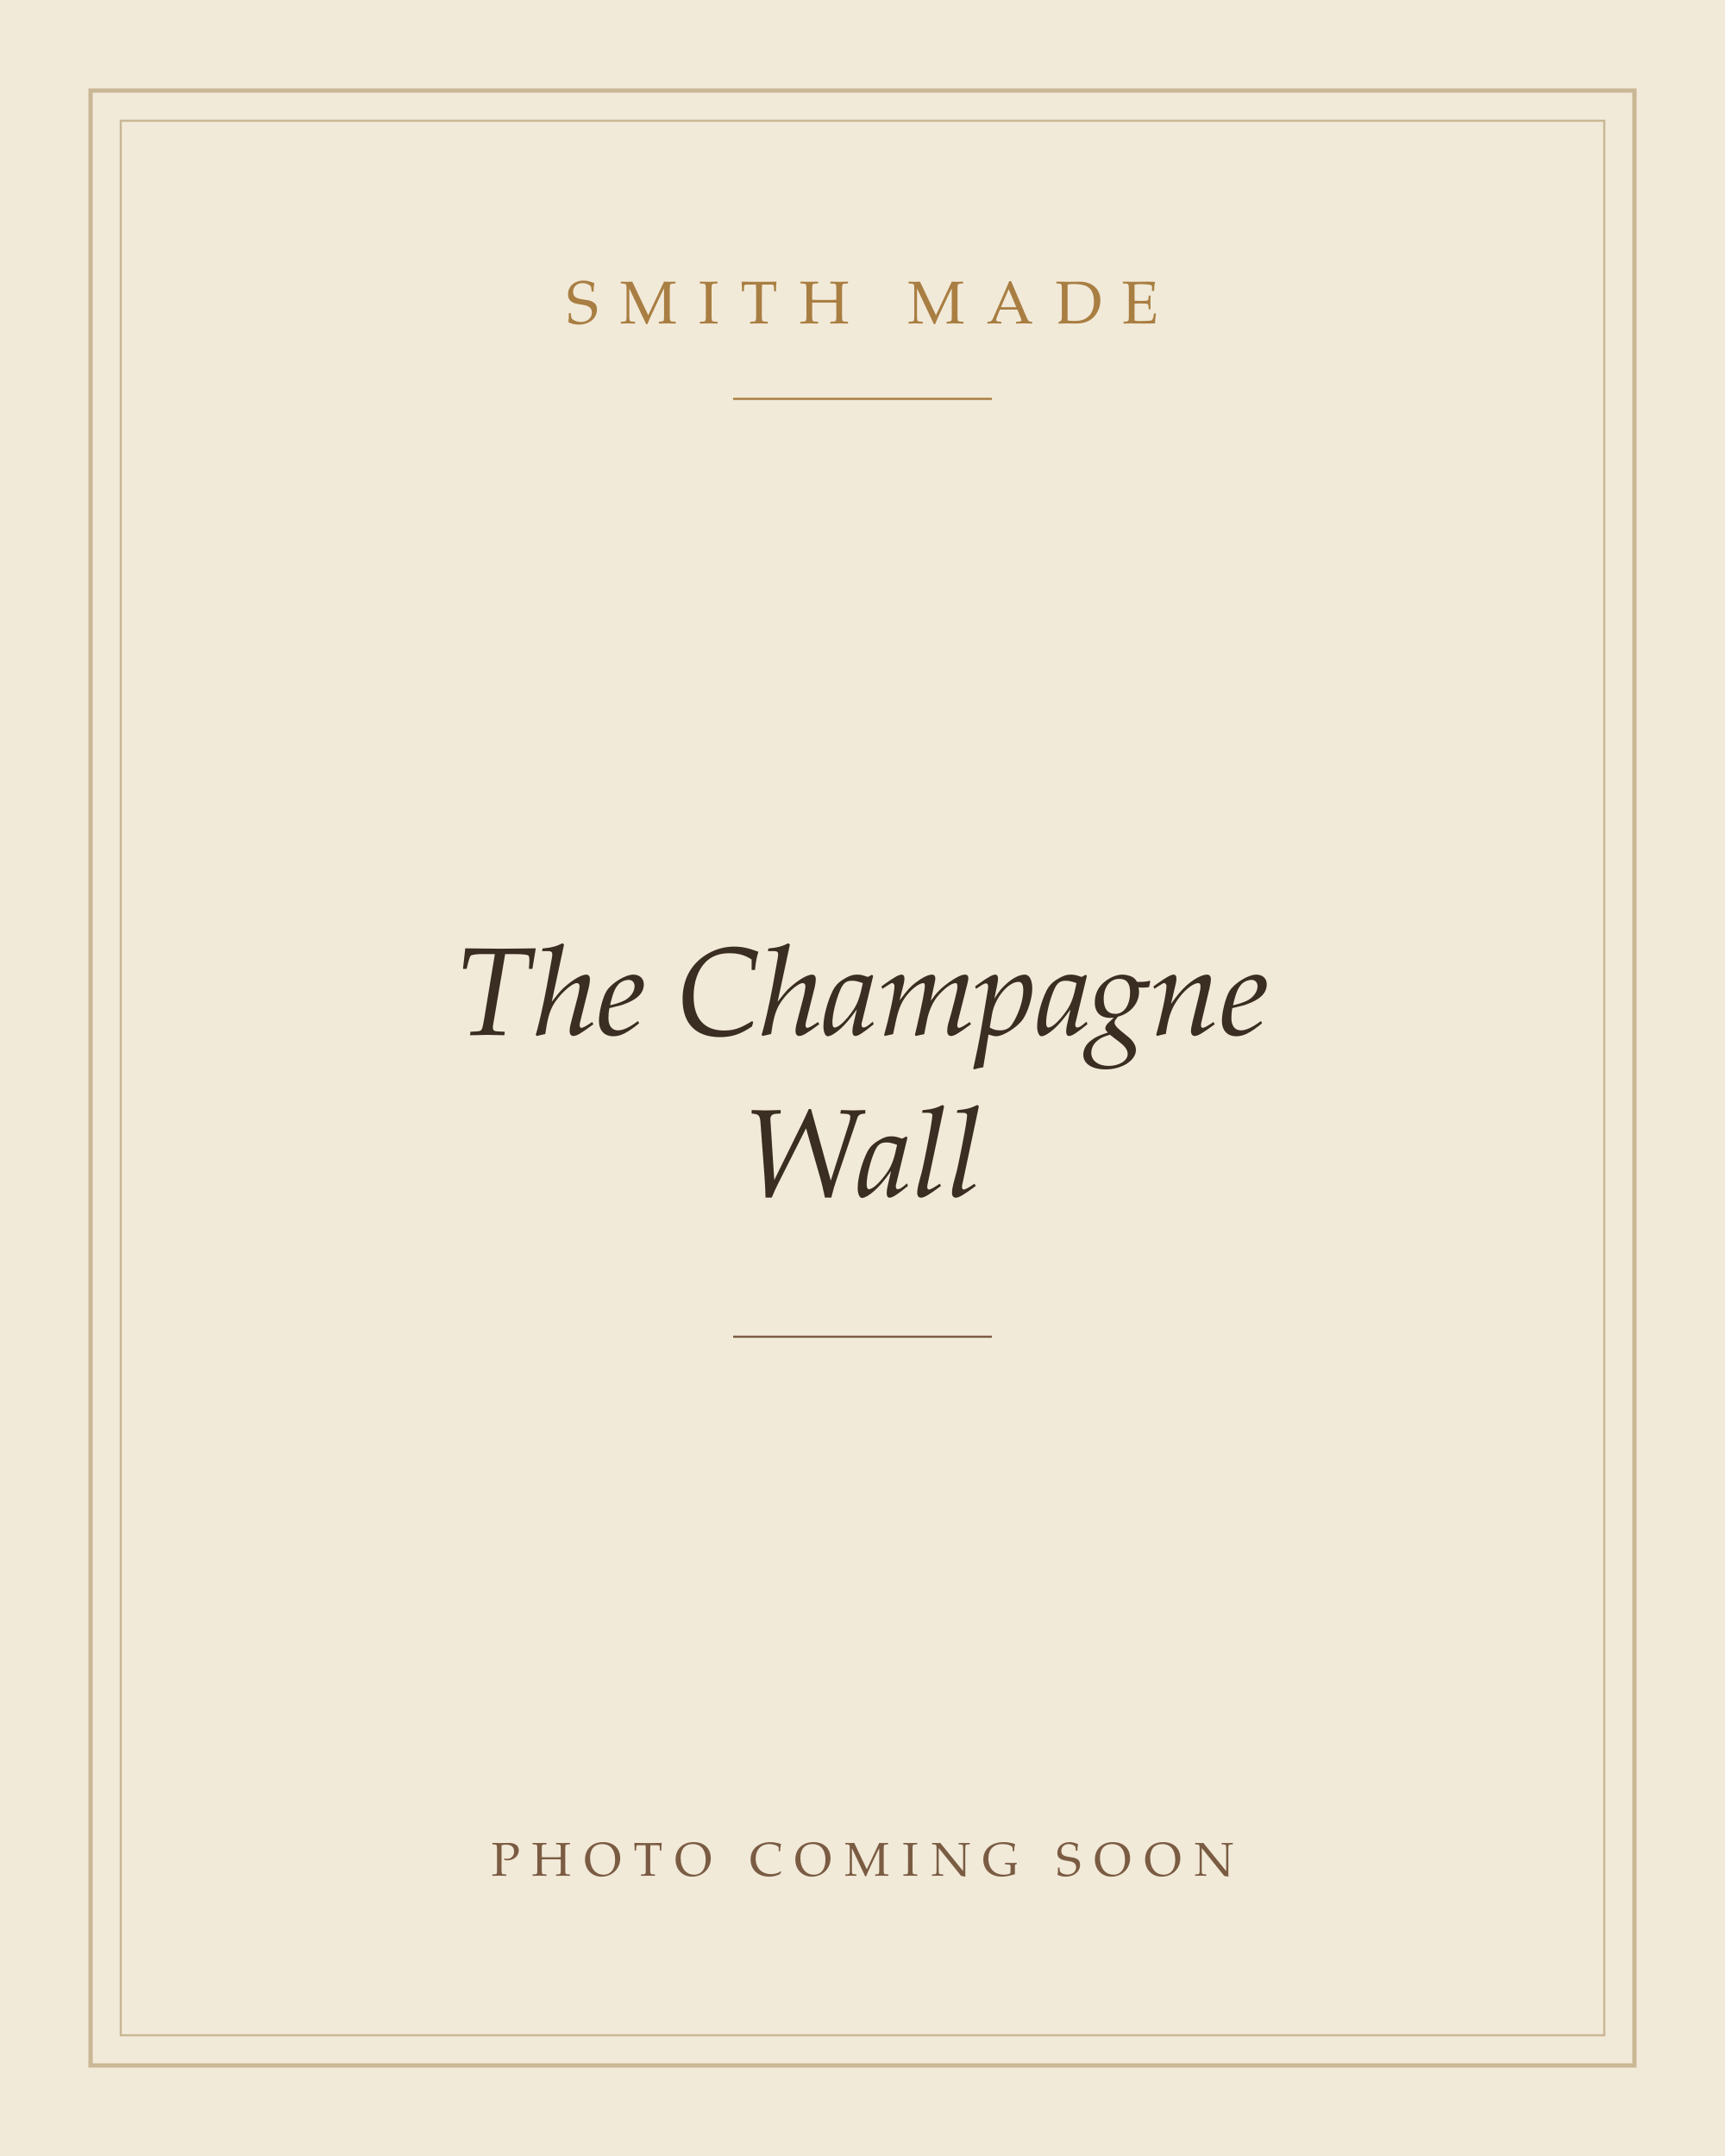
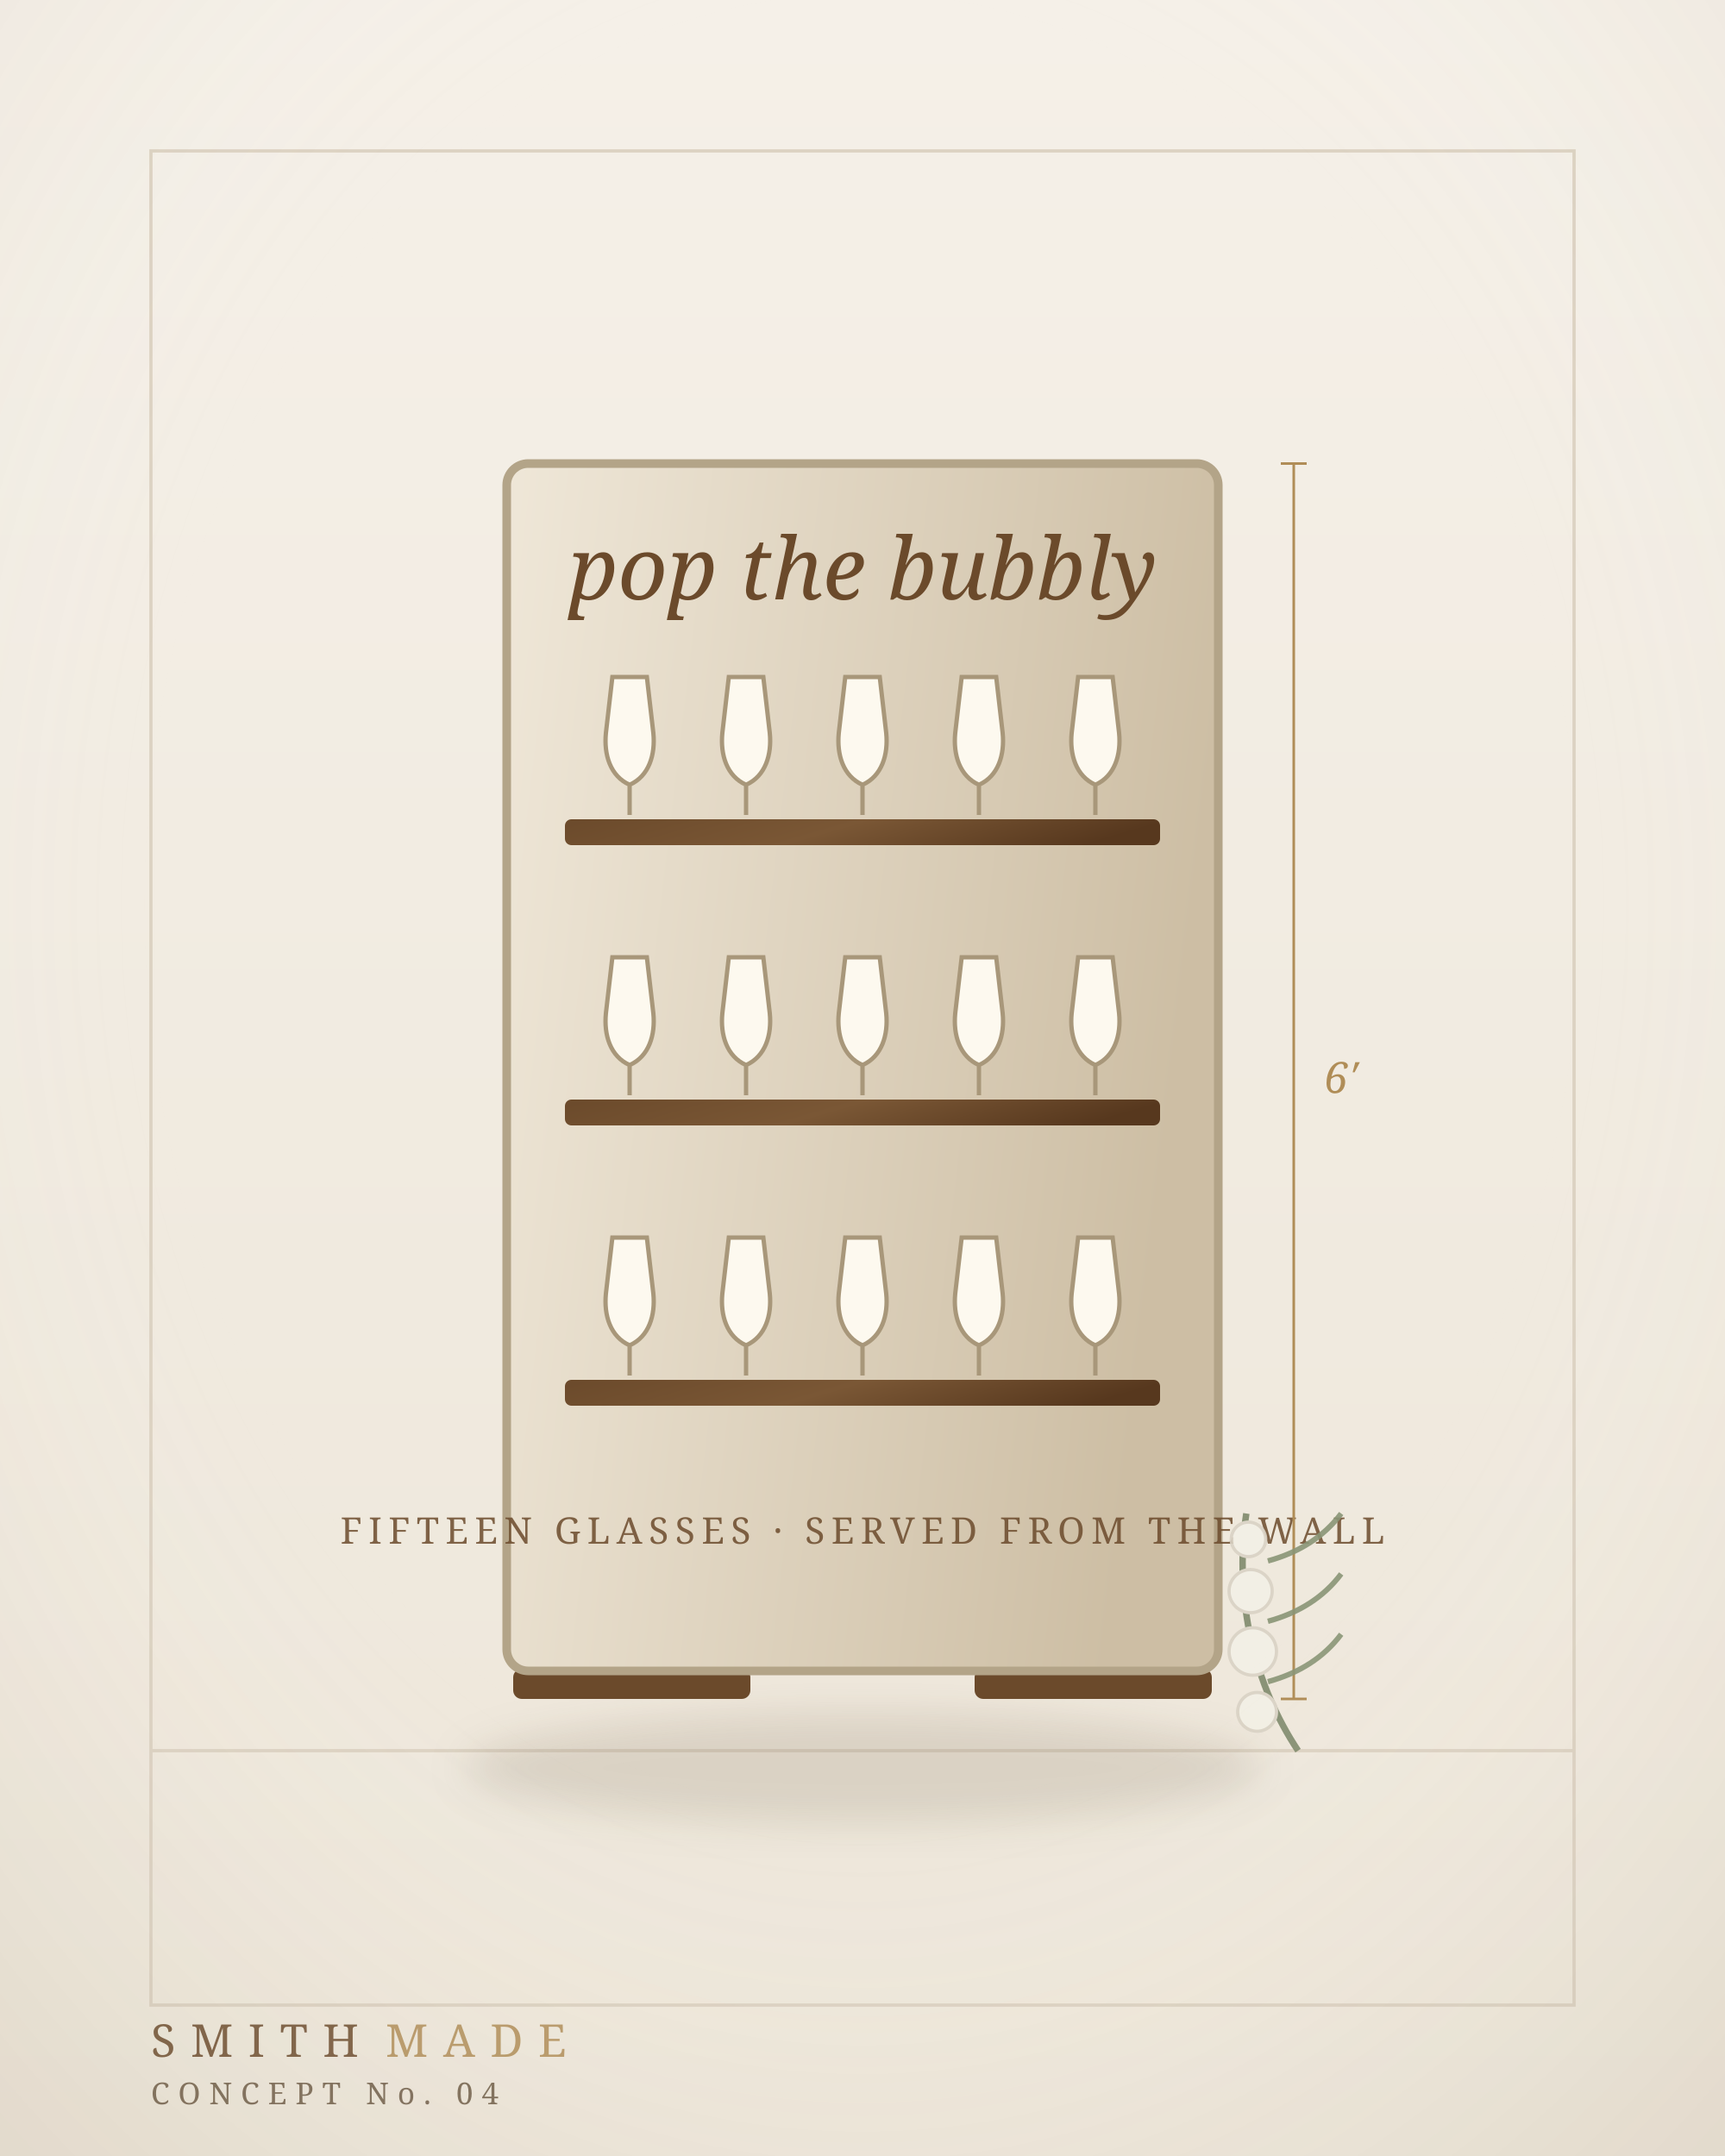
- <svg xmlns="http://www.w3.org/2000/svg" viewBox="0 0 800 1000" role="img" aria-label="The Champagne Wall — photo coming soon">
-   <rect width="800" height="1000" fill="#f2ead9" />
-   <rect x="42" y="42" width="716" height="916" fill="none" stroke="#c9b795" stroke-width="2" />
-   <rect x="56" y="56" width="688" height="888" fill="none" stroke="#c9b795" stroke-width="1" />
-   <text x="400" y="150" text-anchor="middle" font-family="Iowan Old Style, Palatino Linotype, Palatino, Georgia, serif" font-size="28" letter-spacing="10" fill="#a97e42">SMITH MADE</text>
-   <line x1="340" y1="185" x2="460" y2="185" stroke="#a97e42" stroke-width="1" />
-   <text x="400" y="480" text-anchor="middle" font-family="Iowan Old Style, Palatino Linotype, Palatino, Georgia, serif" font-style="italic" font-size="58" fill="#3a2d21">The Champagne</text>
-   <text x="400" y="555" text-anchor="middle" font-family="Iowan Old Style, Palatino Linotype, Palatino, Georgia, serif" font-style="italic" font-size="58" fill="#3a2d21">Wall</text>
-   <line x1="340" y1="620" x2="460" y2="620" stroke="#7a5c43" stroke-width="1" />
-   <text x="400" y="870" text-anchor="middle" font-family="Iowan Old Style, Palatino Linotype, Palatino, Georgia, serif" font-size="22" letter-spacing="6" fill="#7a5c43">PHOTO COMING SOON</text>
+ <svg xmlns="http://www.w3.org/2000/svg" viewBox="0 0 800 1000" role="img">
+   <defs>
+     <linearGradient id="bg" x1="0" y1="0" x2="0" y2="1">
+       <stop offset="0" stop-color="#F5F0E8" />
+       <stop offset="1" stop-color="#EDE6D9" />
+     </linearGradient>
+     <radialGradient id="vig" cx="0.5" cy="0.42" r="0.75">
+       <stop offset="0.55" stop-color="#ffffff" stop-opacity="0" />
+       <stop offset="1" stop-color="#8a7a63" stop-opacity="0.10" />
+     </radialGradient>
+     <linearGradient id="lime" x1="0" y1="0" x2="1" y2="0.2">
+       <stop offset="0" stop-color="#EFE7D8" />
+       <stop offset="1" stop-color="#CDBEA4" />
+     </linearGradient>
+     <linearGradient id="walnut" x1="0" y1="0" x2="1" y2="0.15">
+       <stop offset="0" stop-color="#6B4A2B" />
+       <stop offset="0.5" stop-color="#7a5735" />
+       <stop offset="1" stop-color="#57381E" />
+     </linearGradient>
+     <filter id="soft" x="-30%" y="-30%" width="160%" height="160%">
+       <feGaussianBlur stdDeviation="9" />
+     </filter>
+   </defs>
+   <rect width="800" height="1000" fill="url(#bg)" />
+   <rect x="70" y="70" width="660" height="860" fill="none" stroke="#DCD2C2" stroke-width="1.5" />
+   <line x1="70" y1="812" x2="730" y2="812" stroke="#DCD2C2" stroke-width="1.5" />
+   <ellipse cx="400" cy="820" rx="185" ry="26" fill="#6d5b45" opacity="0.16" filter="url(#soft)" />
+   <rect x="238" y="774" width="110" height="14" rx="4" fill="#6B4A2B" />
+   <rect x="452" y="774" width="110" height="14" rx="4" fill="#6B4A2B" />
+   <rect x="235" y="215" width="330" height="560" rx="10" fill="url(#lime)" stroke="#b3a488" stroke-width="4" />
+   <text x="400" y="278" text-anchor="middle" fill="#6B4A2B" font-family="Georgia,serif" font-style="italic" font-size="40">pop the bubbly</text>
+   <g fill="url(#walnut)">
+     <rect x="262" y="380" width="276" height="12" rx="3" />
+     <rect x="262" y="510" width="276" height="12" rx="3" />
+     <rect x="262" y="640" width="276" height="12" rx="3" />
+   </g>
+   <g stroke="#a8977a" stroke-width="2" fill="#fdf9ef">
+     <g transform="translate(292,380)">
+       <path d="M0,0 v-14 m0,0 c-9,-4 -12,-14 -11,-24 l3,-26 h16 l3,26 c1,10 -2,20 -11,24 z" transform="translate(0,-2)" />
+     </g>
+     <g transform="translate(346,380)">
+       <path d="M0,0 v-14 m0,0 c-9,-4 -12,-14 -11,-24 l3,-26 h16 l3,26 c1,10 -2,20 -11,24 z" transform="translate(0,-2)" />
+     </g>
+     <g transform="translate(400,380)">
+       <path d="M0,0 v-14 m0,0 c-9,-4 -12,-14 -11,-24 l3,-26 h16 l3,26 c1,10 -2,20 -11,24 z" transform="translate(0,-2)" />
+     </g>
+     <g transform="translate(454,380)">
+       <path d="M0,0 v-14 m0,0 c-9,-4 -12,-14 -11,-24 l3,-26 h16 l3,26 c1,10 -2,20 -11,24 z" transform="translate(0,-2)" />
+     </g>
+     <g transform="translate(508,380)">
+       <path d="M0,0 v-14 m0,0 c-9,-4 -12,-14 -11,-24 l3,-26 h16 l3,26 c1,10 -2,20 -11,24 z" transform="translate(0,-2)" />
+     </g>
+     <g transform="translate(292,510)">
+       <path d="M0,0 v-14 m0,0 c-9,-4 -12,-14 -11,-24 l3,-26 h16 l3,26 c1,10 -2,20 -11,24 z" transform="translate(0,-2)" />
+     </g>
+     <g transform="translate(346,510)">
+       <path d="M0,0 v-14 m0,0 c-9,-4 -12,-14 -11,-24 l3,-26 h16 l3,26 c1,10 -2,20 -11,24 z" transform="translate(0,-2)" />
+     </g>
+     <g transform="translate(400,510)">
+       <path d="M0,0 v-14 m0,0 c-9,-4 -12,-14 -11,-24 l3,-26 h16 l3,26 c1,10 -2,20 -11,24 z" transform="translate(0,-2)" />
+     </g>
+     <g transform="translate(454,510)">
+       <path d="M0,0 v-14 m0,0 c-9,-4 -12,-14 -11,-24 l3,-26 h16 l3,26 c1,10 -2,20 -11,24 z" transform="translate(0,-2)" />
+     </g>
+     <g transform="translate(508,510)">
+       <path d="M0,0 v-14 m0,0 c-9,-4 -12,-14 -11,-24 l3,-26 h16 l3,26 c1,10 -2,20 -11,24 z" transform="translate(0,-2)" />
+     </g>
+     <g transform="translate(292,640)">
+       <path d="M0,0 v-14 m0,0 c-9,-4 -12,-14 -11,-24 l3,-26 h16 l3,26 c1,10 -2,20 -11,24 z" transform="translate(0,-2)" />
+     </g>
+     <g transform="translate(346,640)">
+       <path d="M0,0 v-14 m0,0 c-9,-4 -12,-14 -11,-24 l3,-26 h16 l3,26 c1,10 -2,20 -11,24 z" transform="translate(0,-2)" />
+     </g>
+     <g transform="translate(400,640)">
+       <path d="M0,0 v-14 m0,0 c-9,-4 -12,-14 -11,-24 l3,-26 h16 l3,26 c1,10 -2,20 -11,24 z" transform="translate(0,-2)" />
+     </g>
+     <g transform="translate(454,640)">
+       <path d="M0,0 v-14 m0,0 c-9,-4 -12,-14 -11,-24 l3,-26 h16 l3,26 c1,10 -2,20 -11,24 z" transform="translate(0,-2)" />
+     </g>
+     <g transform="translate(508,640)">
+       <path d="M0,0 v-14 m0,0 c-9,-4 -12,-14 -11,-24 l3,-26 h16 l3,26 c1,10 -2,20 -11,24 z" transform="translate(0,-2)" />
+     </g>
+   </g>
+   <text x="400" y="716" text-anchor="middle" fill="#6B4A2B" font-family="Georgia,serif" font-size="17" letter-spacing="3" opacity="0.85">FIFTEEN GLASSES · SERVED FROM THE WALL</text>
+   <g stroke="#B08D57" stroke-width="1.2" fill="none">
+     <line x1="600" y1="215" x2="600" y2="788" />
+     <line x1="594" y1="215" x2="606" y2="215" />
+     <line x1="594" y1="788" x2="606" y2="788" />
+   </g>
+   <text x="614" y="500" fill="#B08D57" font-family="Georgia,serif" font-size="20" font-style="italic" dominant-baseline="middle">6′</text>
+   <g transform="translate(602,812)" opacity="0.9">
+     <path d="M0,0 C -20,-30 -30,-70 -24,-110" fill="none" stroke="#7f8a6c" stroke-width="3" />
+     <circle cx="-19" cy="-18" r="9" fill="#f3efe6" stroke="#d9d2c4" stroke-width="1.5" />
+     <circle cx="-21" cy="-46" r="11" fill="#f3efe6" stroke="#d9d2c4" stroke-width="1.5" />
+     <circle cx="-22" cy="-74" r="10" fill="#f3efe6" stroke="#d9d2c4" stroke-width="1.5" />
+     <circle cx="-23" cy="-98" r="8" fill="#f3efe6" stroke="#d9d2c4" stroke-width="1.5" />
+     <path d="M-14,-32 q 22,-6 34,-22" fill="none" stroke="#8a9576" stroke-width="2.5" />
+     <path d="M-14,-60 q 22,-6 34,-22" fill="none" stroke="#8a9576" stroke-width="2.5" />
+     <path d="M-14,-88 q 22,-6 34,-22" fill="none" stroke="#8a9576" stroke-width="2.5" />
+   </g>
+   <g opacity="0.85">
+     <text x="70" y="954" fill="#6B4A2B" font-family="Georgia,serif" font-size="21" letter-spacing="7">SMITH <tspan fill="#B08D57">MADE</tspan>
+     </text>
+     <text x="70" y="976" fill="#6D5B45" font-family="Georgia,serif" font-size="14" letter-spacing="4">CONCEPT No. 04</text>
+   </g>
+   <rect width="800" height="1000" fill="url(#vig)" />
</svg>
